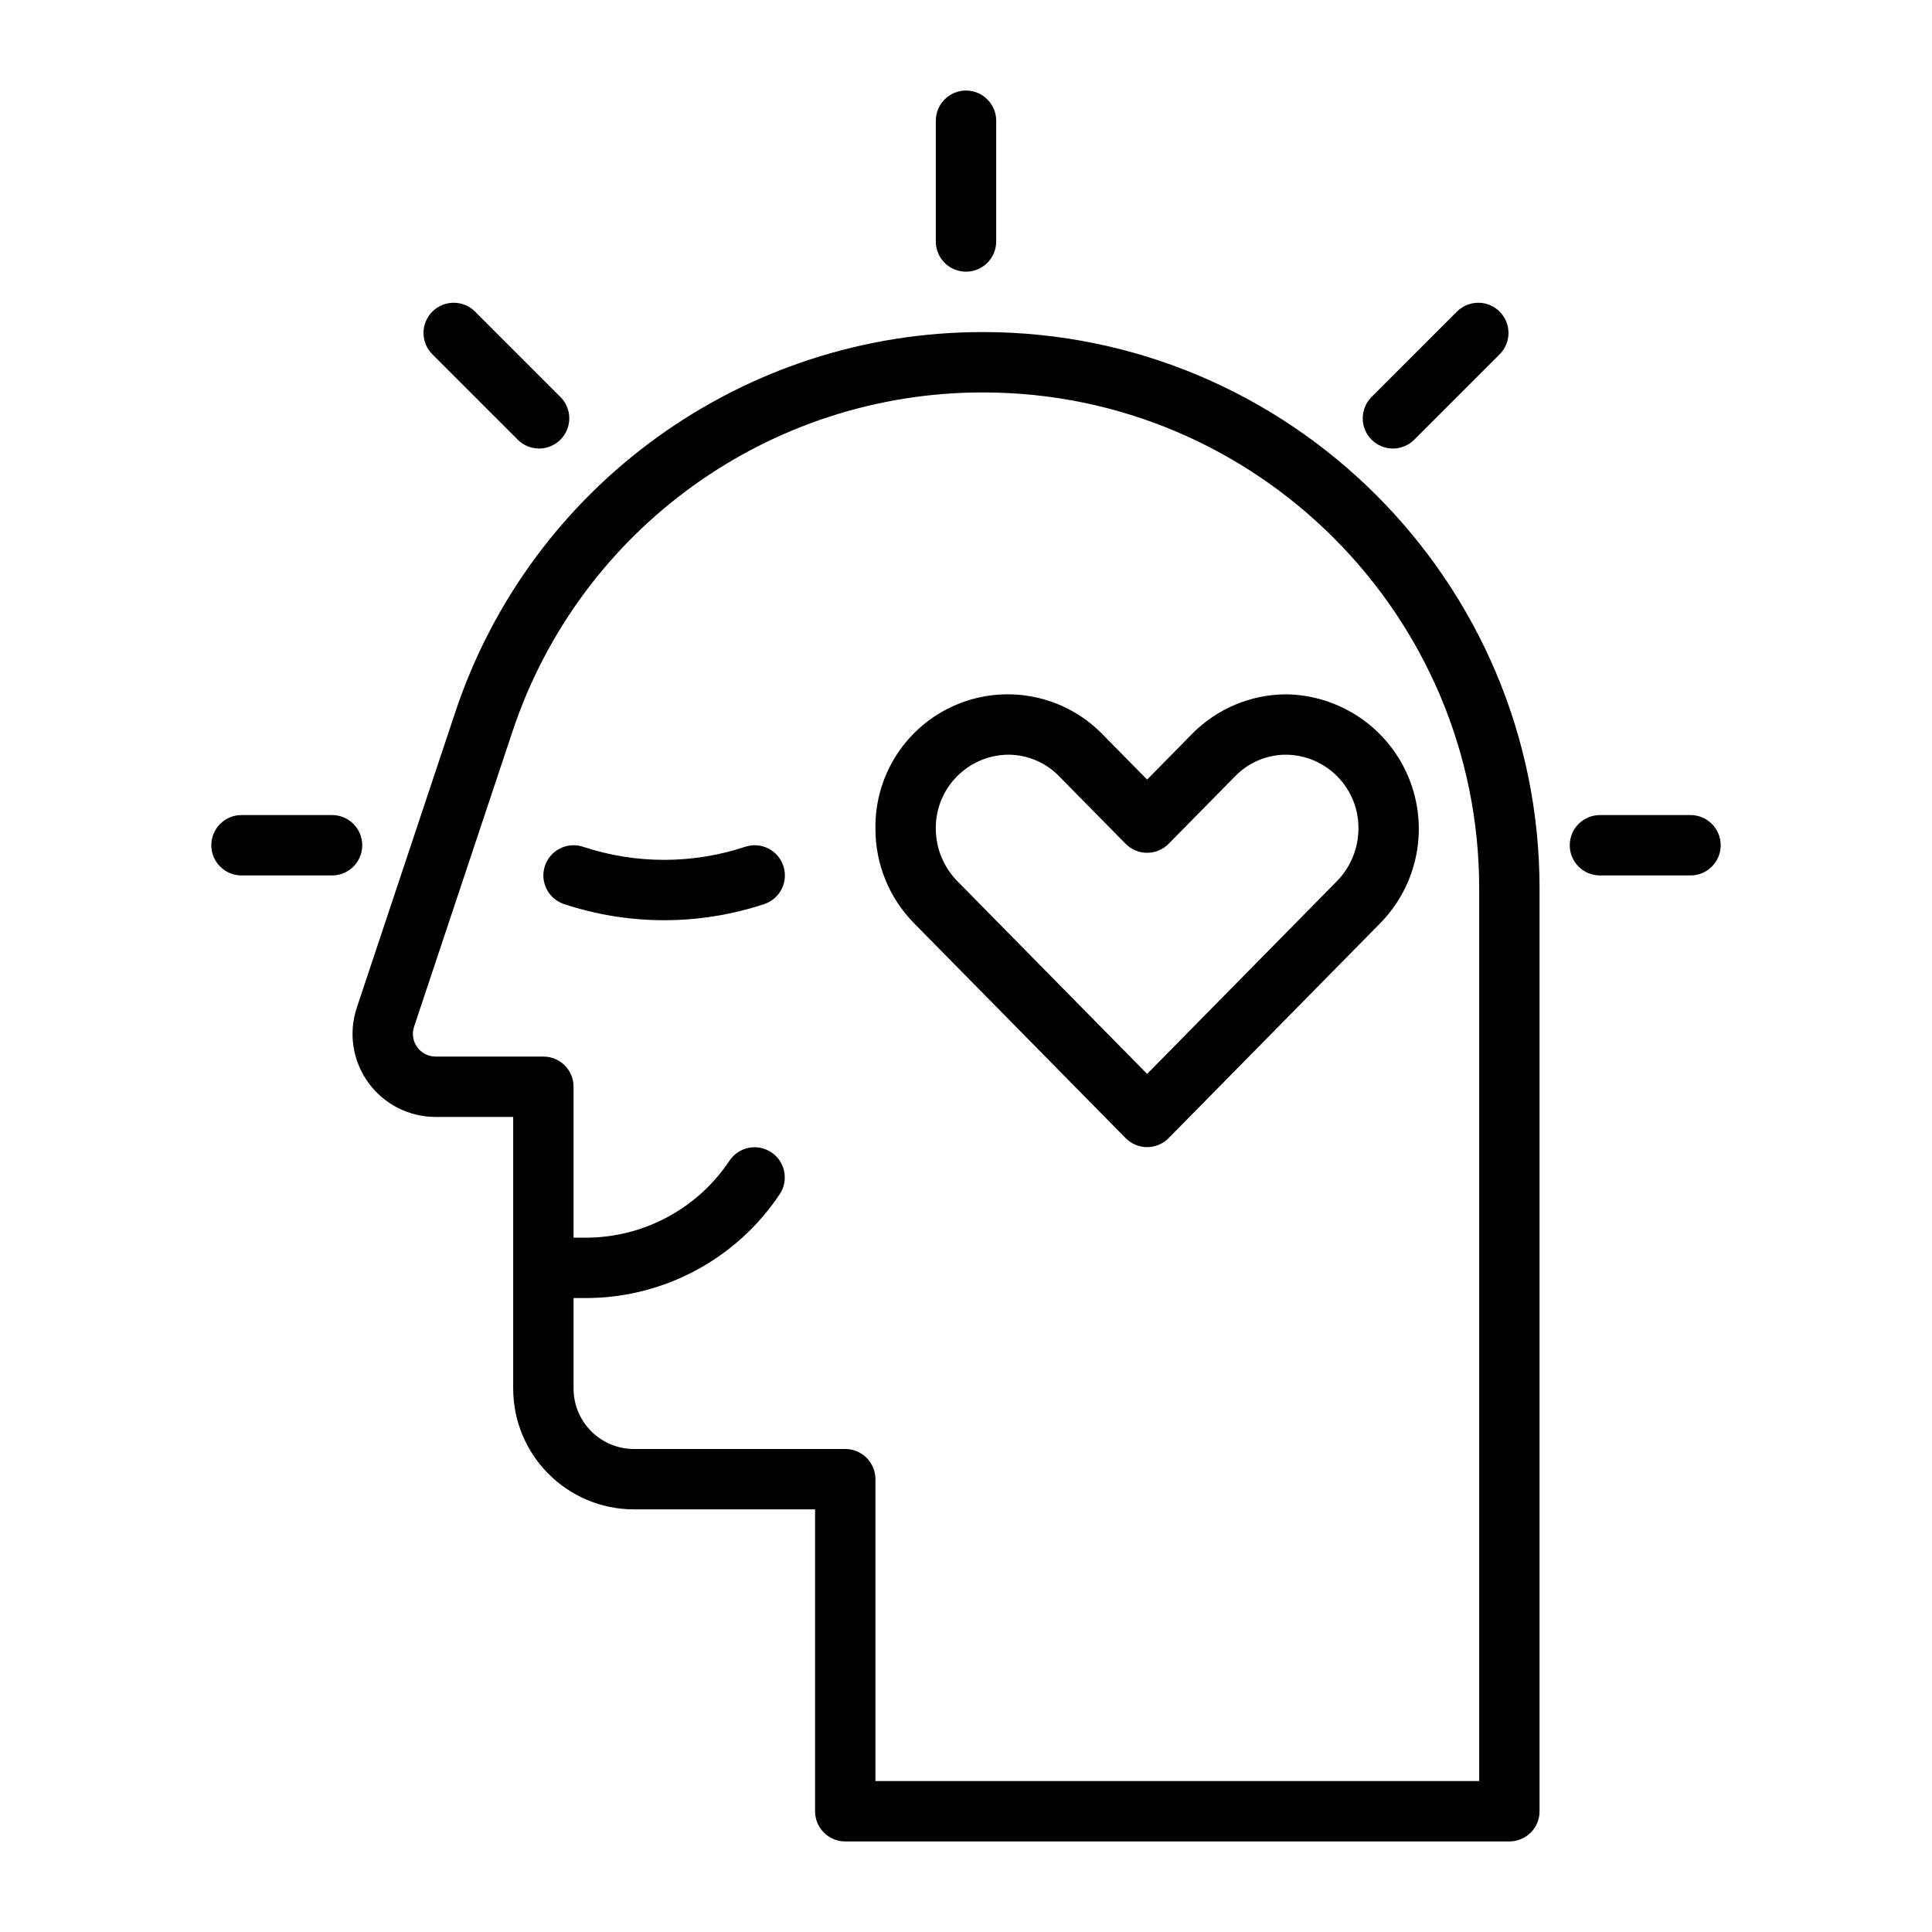
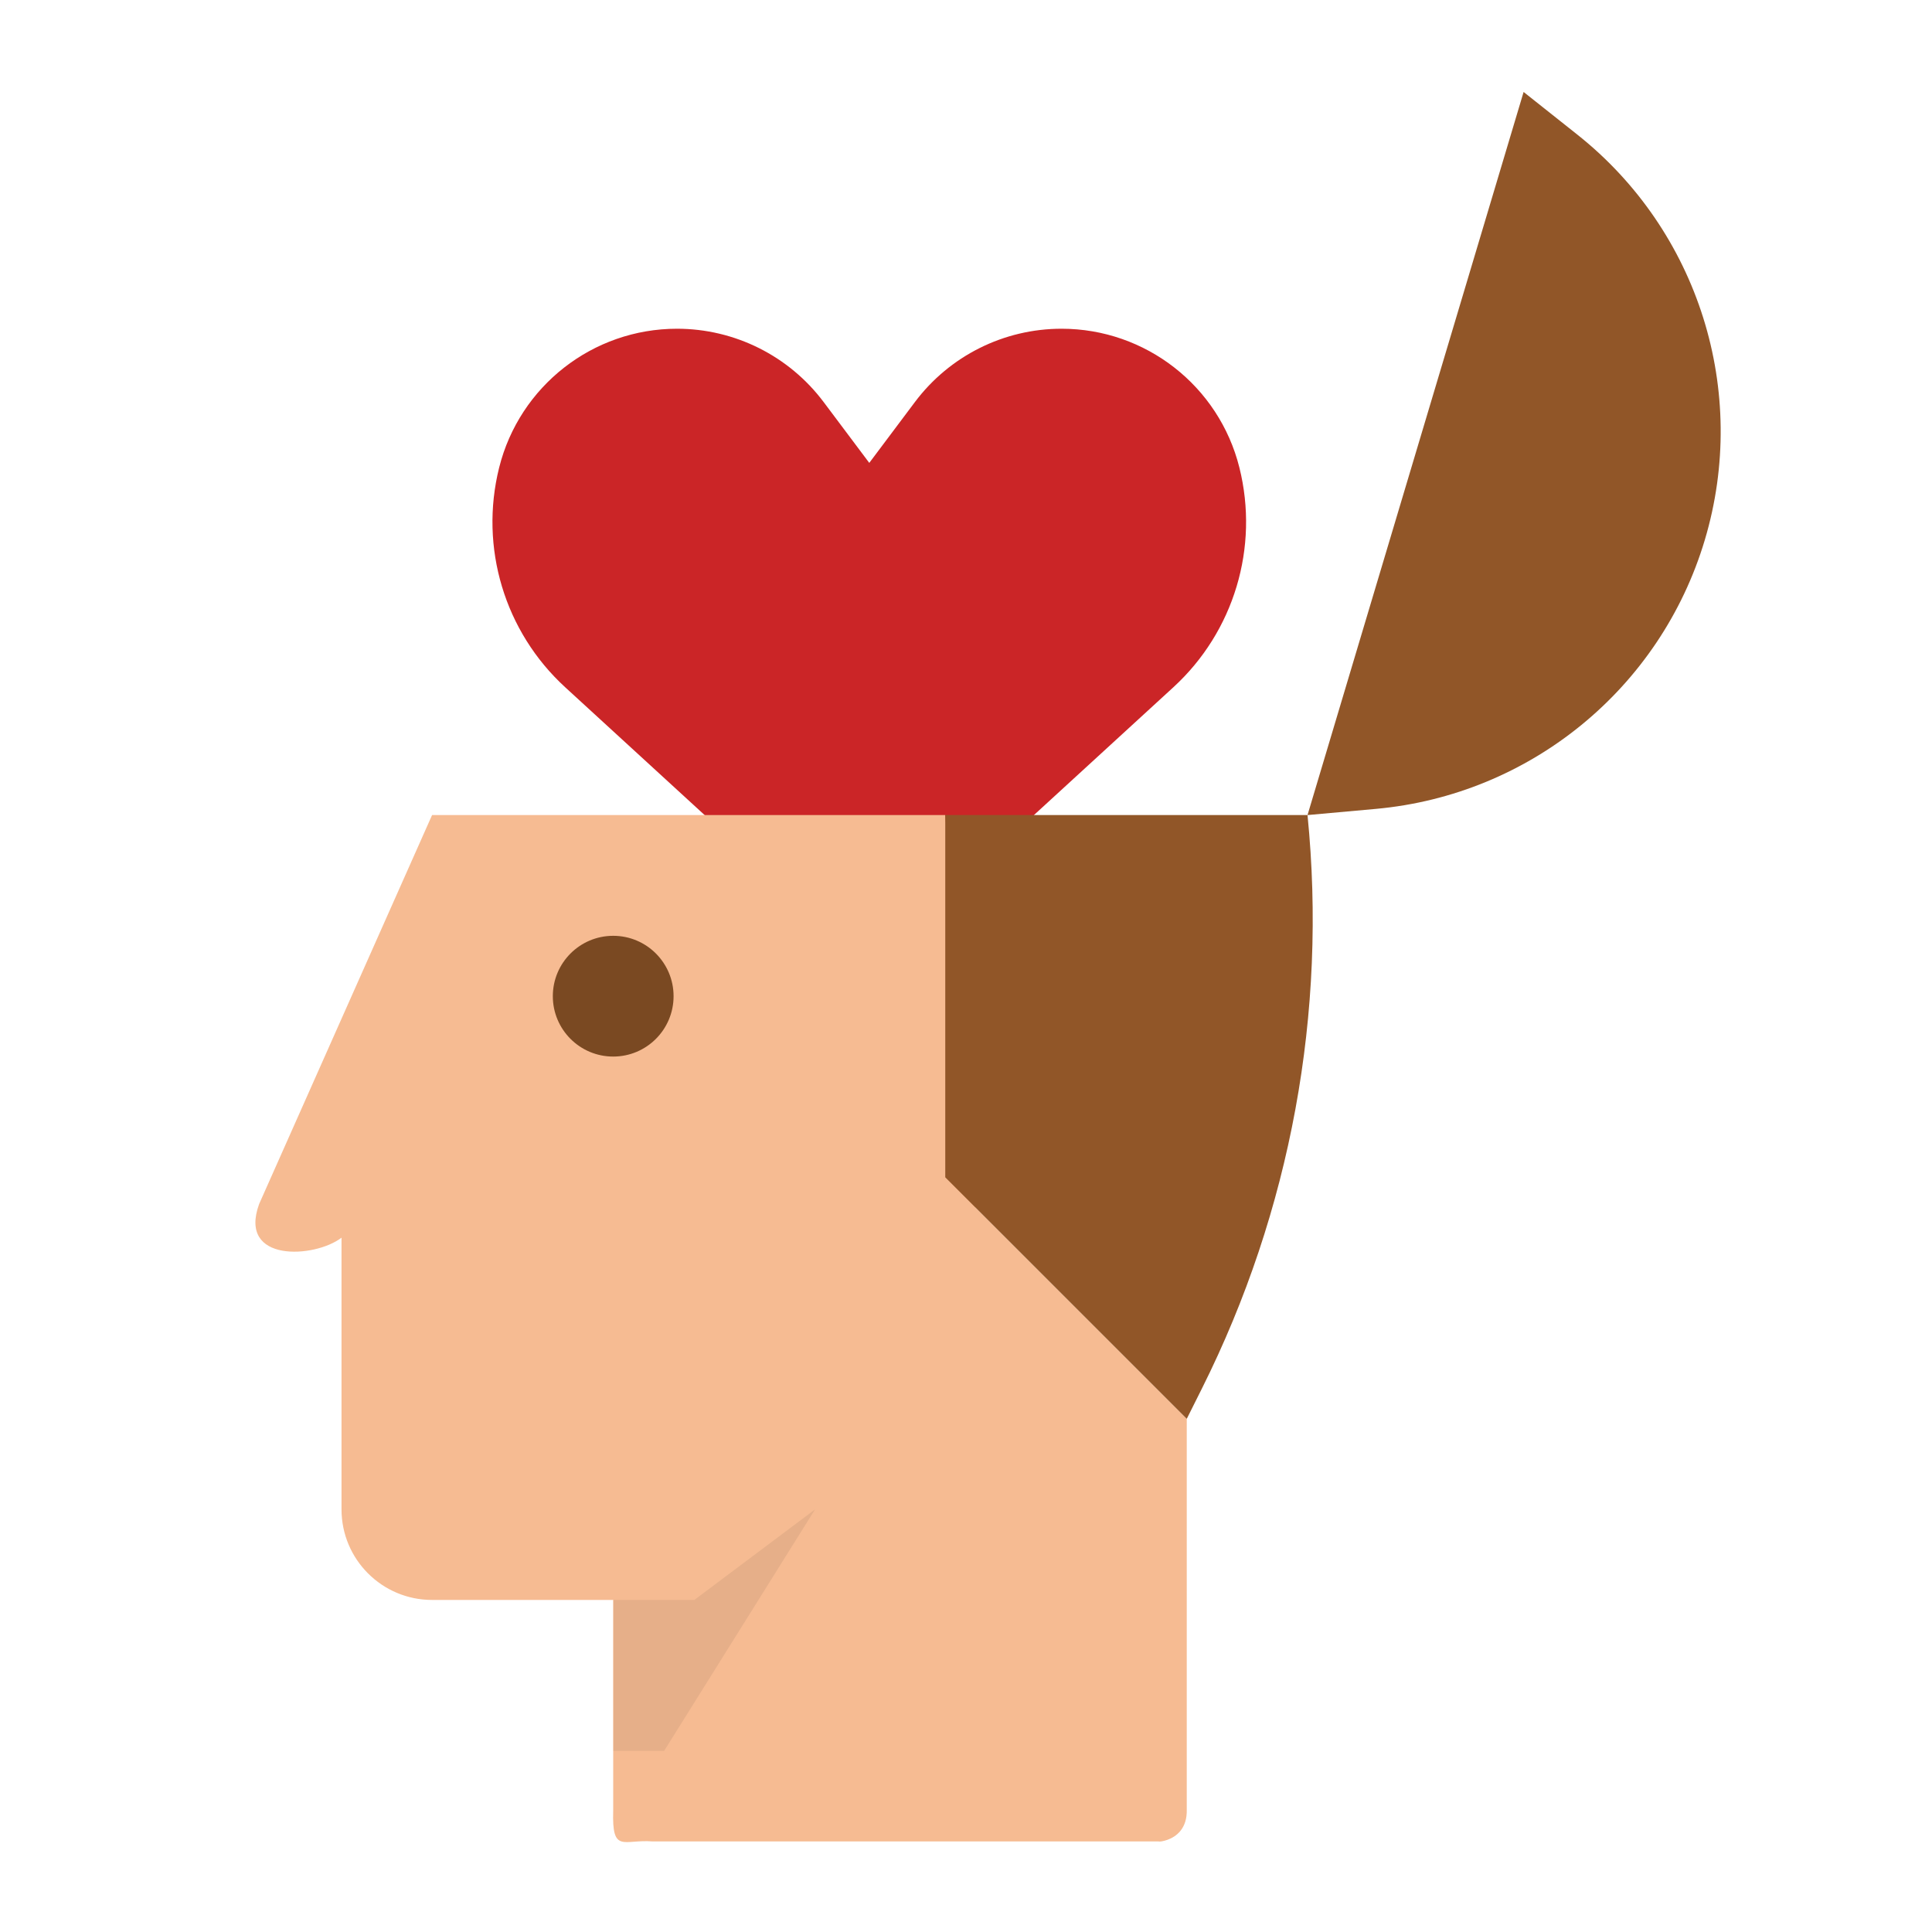
- <svg xmlns="http://www.w3.org/2000/svg" viewBox="0 0 512 512" width="512" height="512">
-   <g id="outline">
-     <path d="M315.947,194.464,304,206.6l-11.946-12.133A35.068,35.068,0,0,0,232,219.577a35.567,35.567,0,0,0,10.253,25.113L298.3,301.613a8,8,0,0,0,11.4,0l56.047-56.923a35.668,35.668,0,0,0-24.9-60.69A35.174,35.174,0,0,0,315.947,194.464ZM360,219.577a19.931,19.931,0,0,1-5.653,13.887L304,284.6l-50.347-51.134A19.931,19.931,0,0,1,248,219.577,19.39,19.39,0,0,1,267.153,200a18.825,18.825,0,0,1,13.5,5.69L298.3,223.613a8,8,0,0,0,11.4,0l17.649-17.924a18.824,18.824,0,0,1,13.5-5.689A19.39,19.39,0,0,1,360,219.577Z" />
-     <path d="M260.526,88A147.286,147.286,0,0,0,120.621,188.838L94.554,267.043A22,22,0,0,0,115.424,296H136v72a32.036,32.036,0,0,0,32,32h48v80a8,8,0,0,0,8,8H400a8,8,0,0,0,8-8V235.474C408,154.156,341.844,88,260.526,88ZM392,472H232V392a8,8,0,0,0-8-8H168a16.019,16.019,0,0,1-16-16V344h3.155a61.775,61.775,0,0,0,51.5-27.562,8,8,0,0,0-13.312-8.876A45.807,45.807,0,0,1,155.155,328H152V288a8,8,0,0,0-8-8H115.424a6,6,0,0,1-5.692-7.9L135.8,193.9A131.3,131.3,0,0,1,260.526,104C333.021,104,392,162.979,392,235.474Z" />
-     <path d="M264,64V32a8,8,0,0,0-16,0V64a8,8,0,0,0,16,0Z" />
-     <path d="M142.863,118.863a8,8,0,0,0,5.658-13.657L125.893,82.578a8,8,0,0,0-11.315,11.315l22.628,22.628A7.979,7.979,0,0,0,142.863,118.863Z" />
-     <path d="M96,224a8,8,0,0,0-8-8H64a8,8,0,0,0,0,16H88A8,8,0,0,0,96,224Z" />
-     <path d="M448,216H424a8,8,0,0,0,0,16h24a8,8,0,0,0,0-16Z" />
-     <path d="M374.794,116.521l22.628-22.628a8,8,0,0,0-11.315-11.315l-22.628,22.628a8,8,0,0,0,11.315,11.315Z" />
-     <path d="M197.47,224.41a68.319,68.319,0,0,1-42.94,0,8,8,0,0,0-5.06,15.18,84.421,84.421,0,0,0,53.06,0,8,8,0,0,0-5.06-15.18Z" />
+ <svg xmlns="http://www.w3.org/2000/svg" height="512" viewBox="0 0 512 512" width="512" version="1.1" id="svg96">
+   <defs id="defs100" />
+   <g id="flat">
+     <path d="m179.411 87.117a48.58 48.58 0 0 1 38.864 19.432l12.091 16.122 12.092-16.122a48.58 48.58 0 0 1 38.864-19.432 48.58 48.58 0 0 1 47.13 36.8 59.417 59.417 0 0 1 -17.494 58.209l-80.592 73.874-80.592-73.876a59.416 59.416 0 0 1 -17.493-58.209 48.58 48.58 0 0 1 47.13-36.798z" fill="#cb2527" id="path57" />
+     <path d="M 114.505,216 68.675,319.07 C 62.983,334.68 83.393,333.456 90.505,328 v 72 c 0,13.255 10.745,24 24,24 h 48 v 55.846 c -0.356,11.486 2.714,7.535 10.463,8.154 h 135.77 c -6.07,-0.13 6.054,1.75 5.766,-8.478 L 314.505,376 l -56,-56 -8,-104 z" fill="#f6bb92" id="path59" />
+     <path d="m250.505 216h96a277.849 277.849 0 0 1 -27.955 151.911l-4.045 8.089-64-64z" fill="#915628" id="path61" />
+     <path d="M 346.505,216 400.266,36.108 403.773,24.374 418,35.666 c 32.167,25.533 45.549,68.078 33.79,107.428 -11.759,39.35 -46.292,67.577 -87.195,71.272 z" fill="#915628" id="path63" />
+     <g fill="#7a4922" id="g73">
+       <circle cx="162.505" cy="264" r="16" id="circle65" />
+     </g>
+     <g fill="#ffc864" id="g91" />
+     <path d="m162.572 424h21.428l32-24-40 64h-13.428z" fill="#e6af89" id="path93" />
  </g>
</svg>
